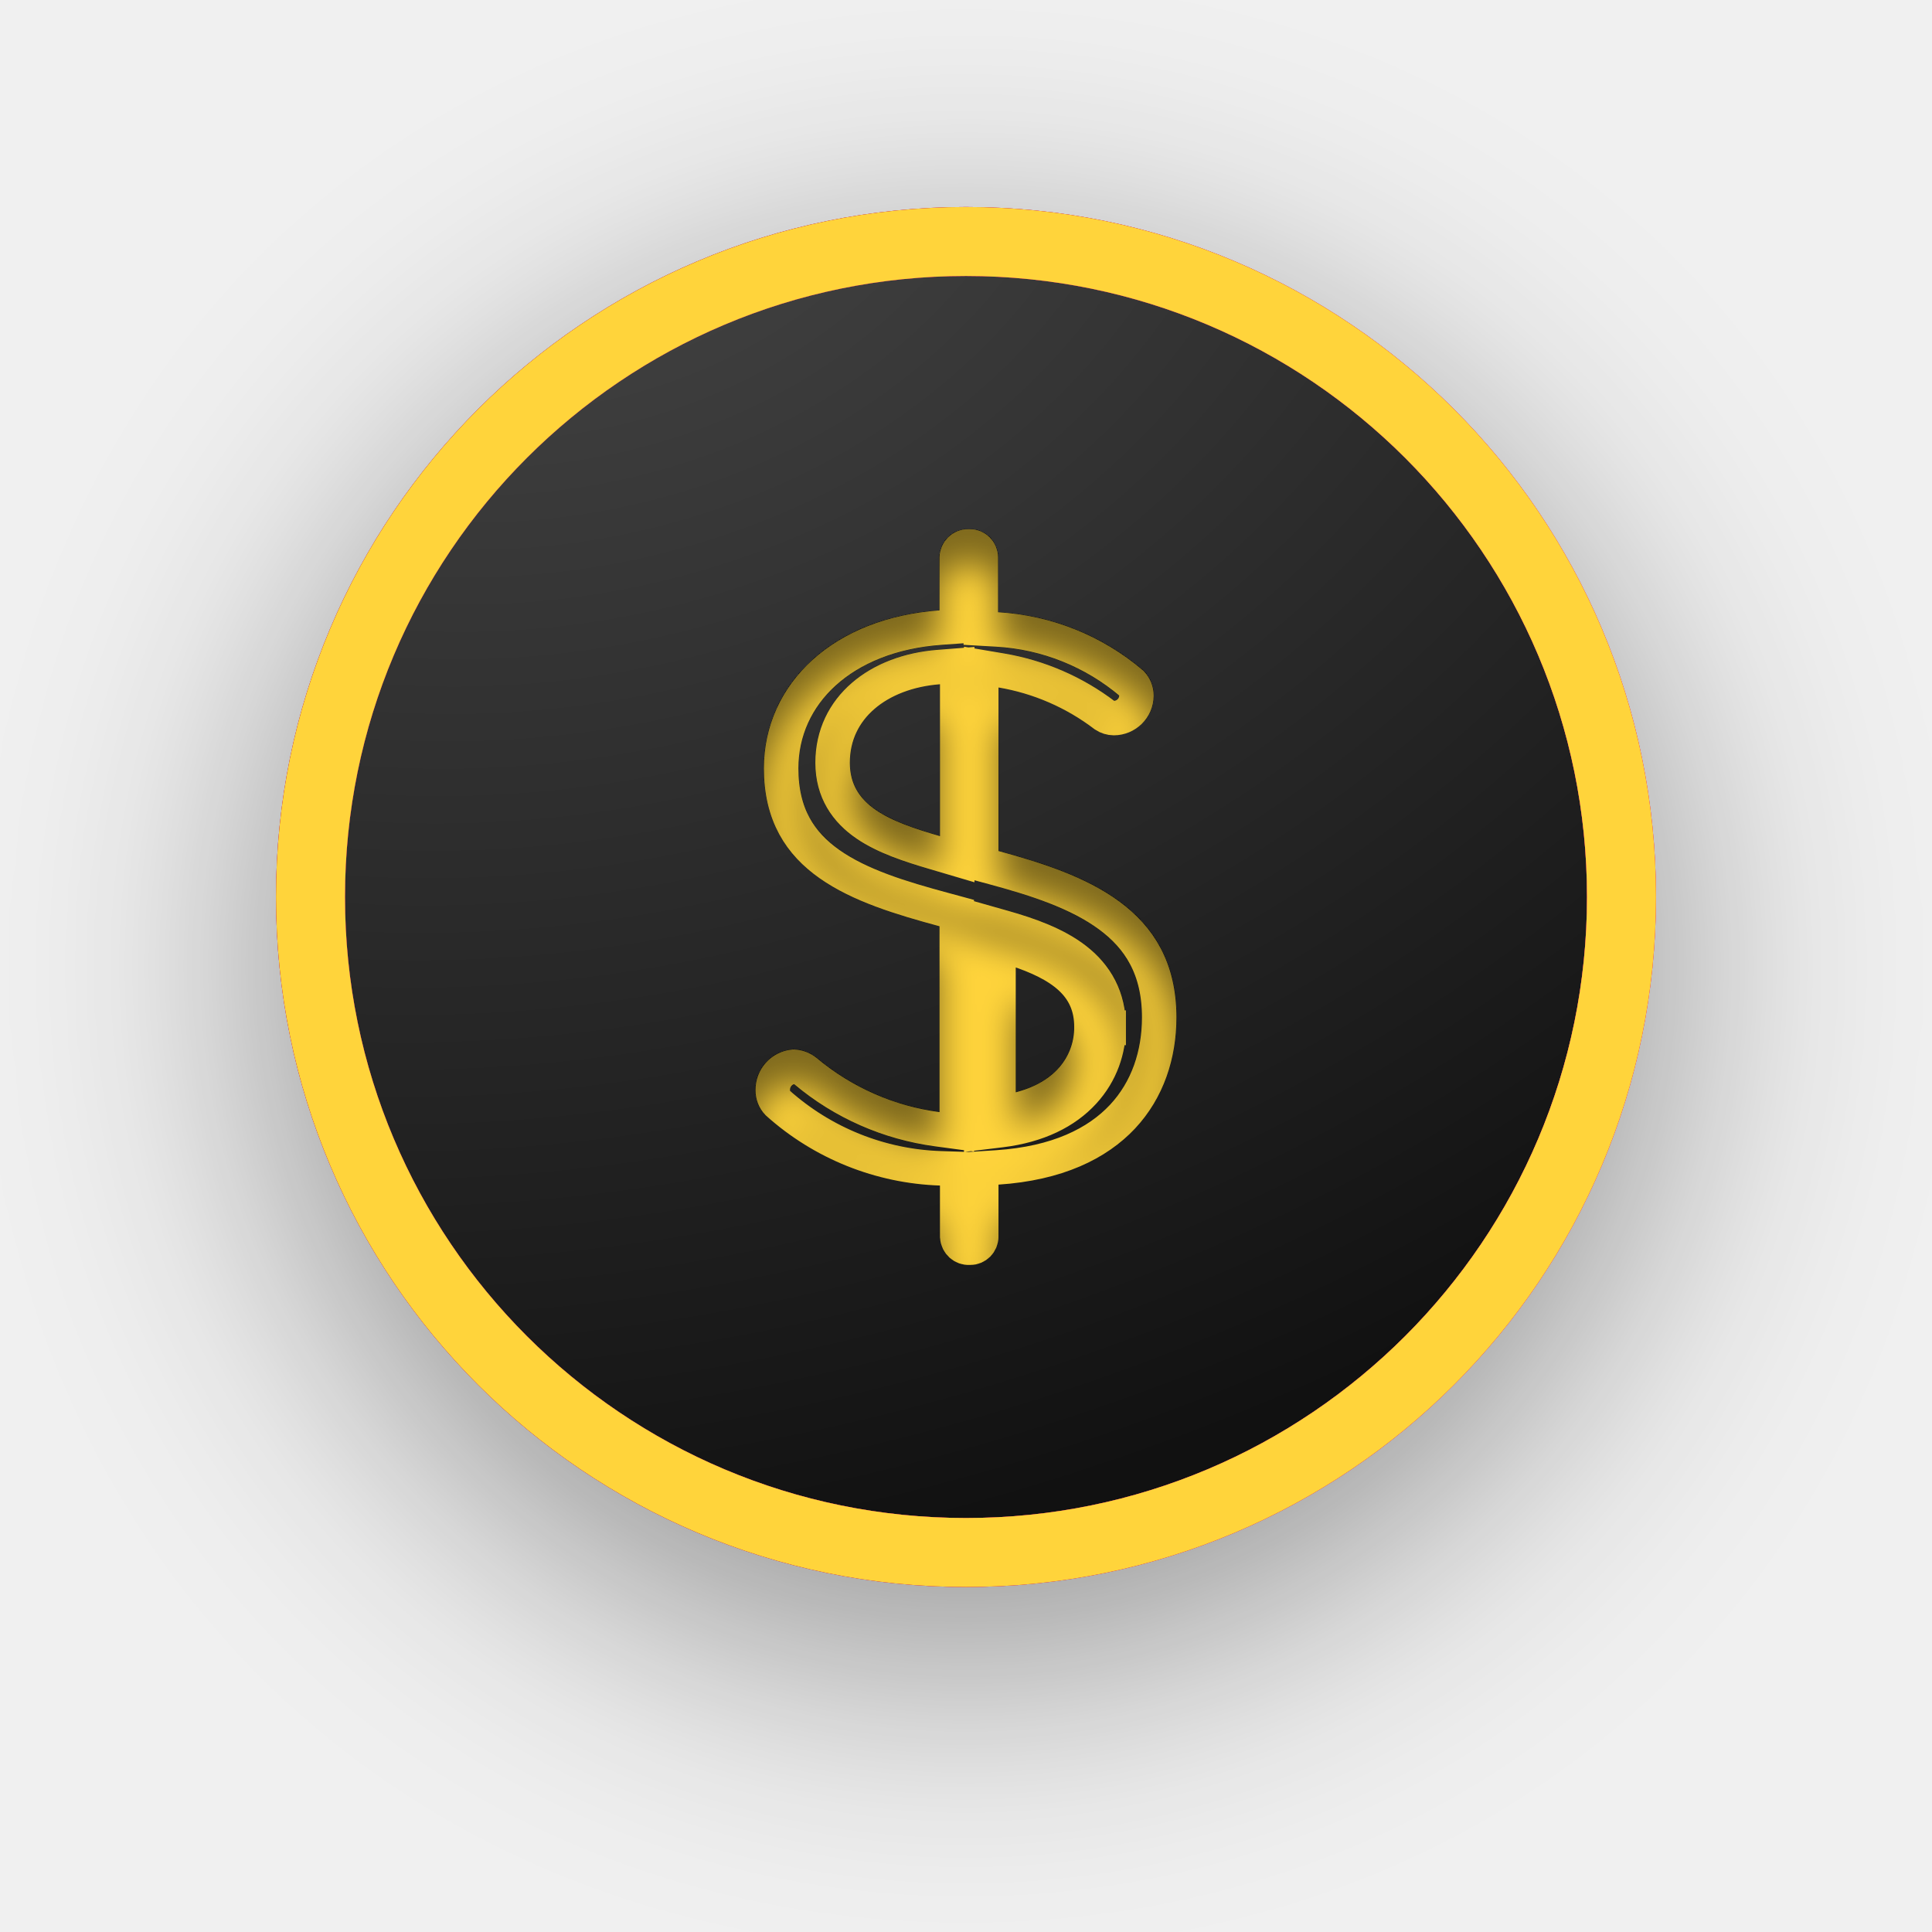
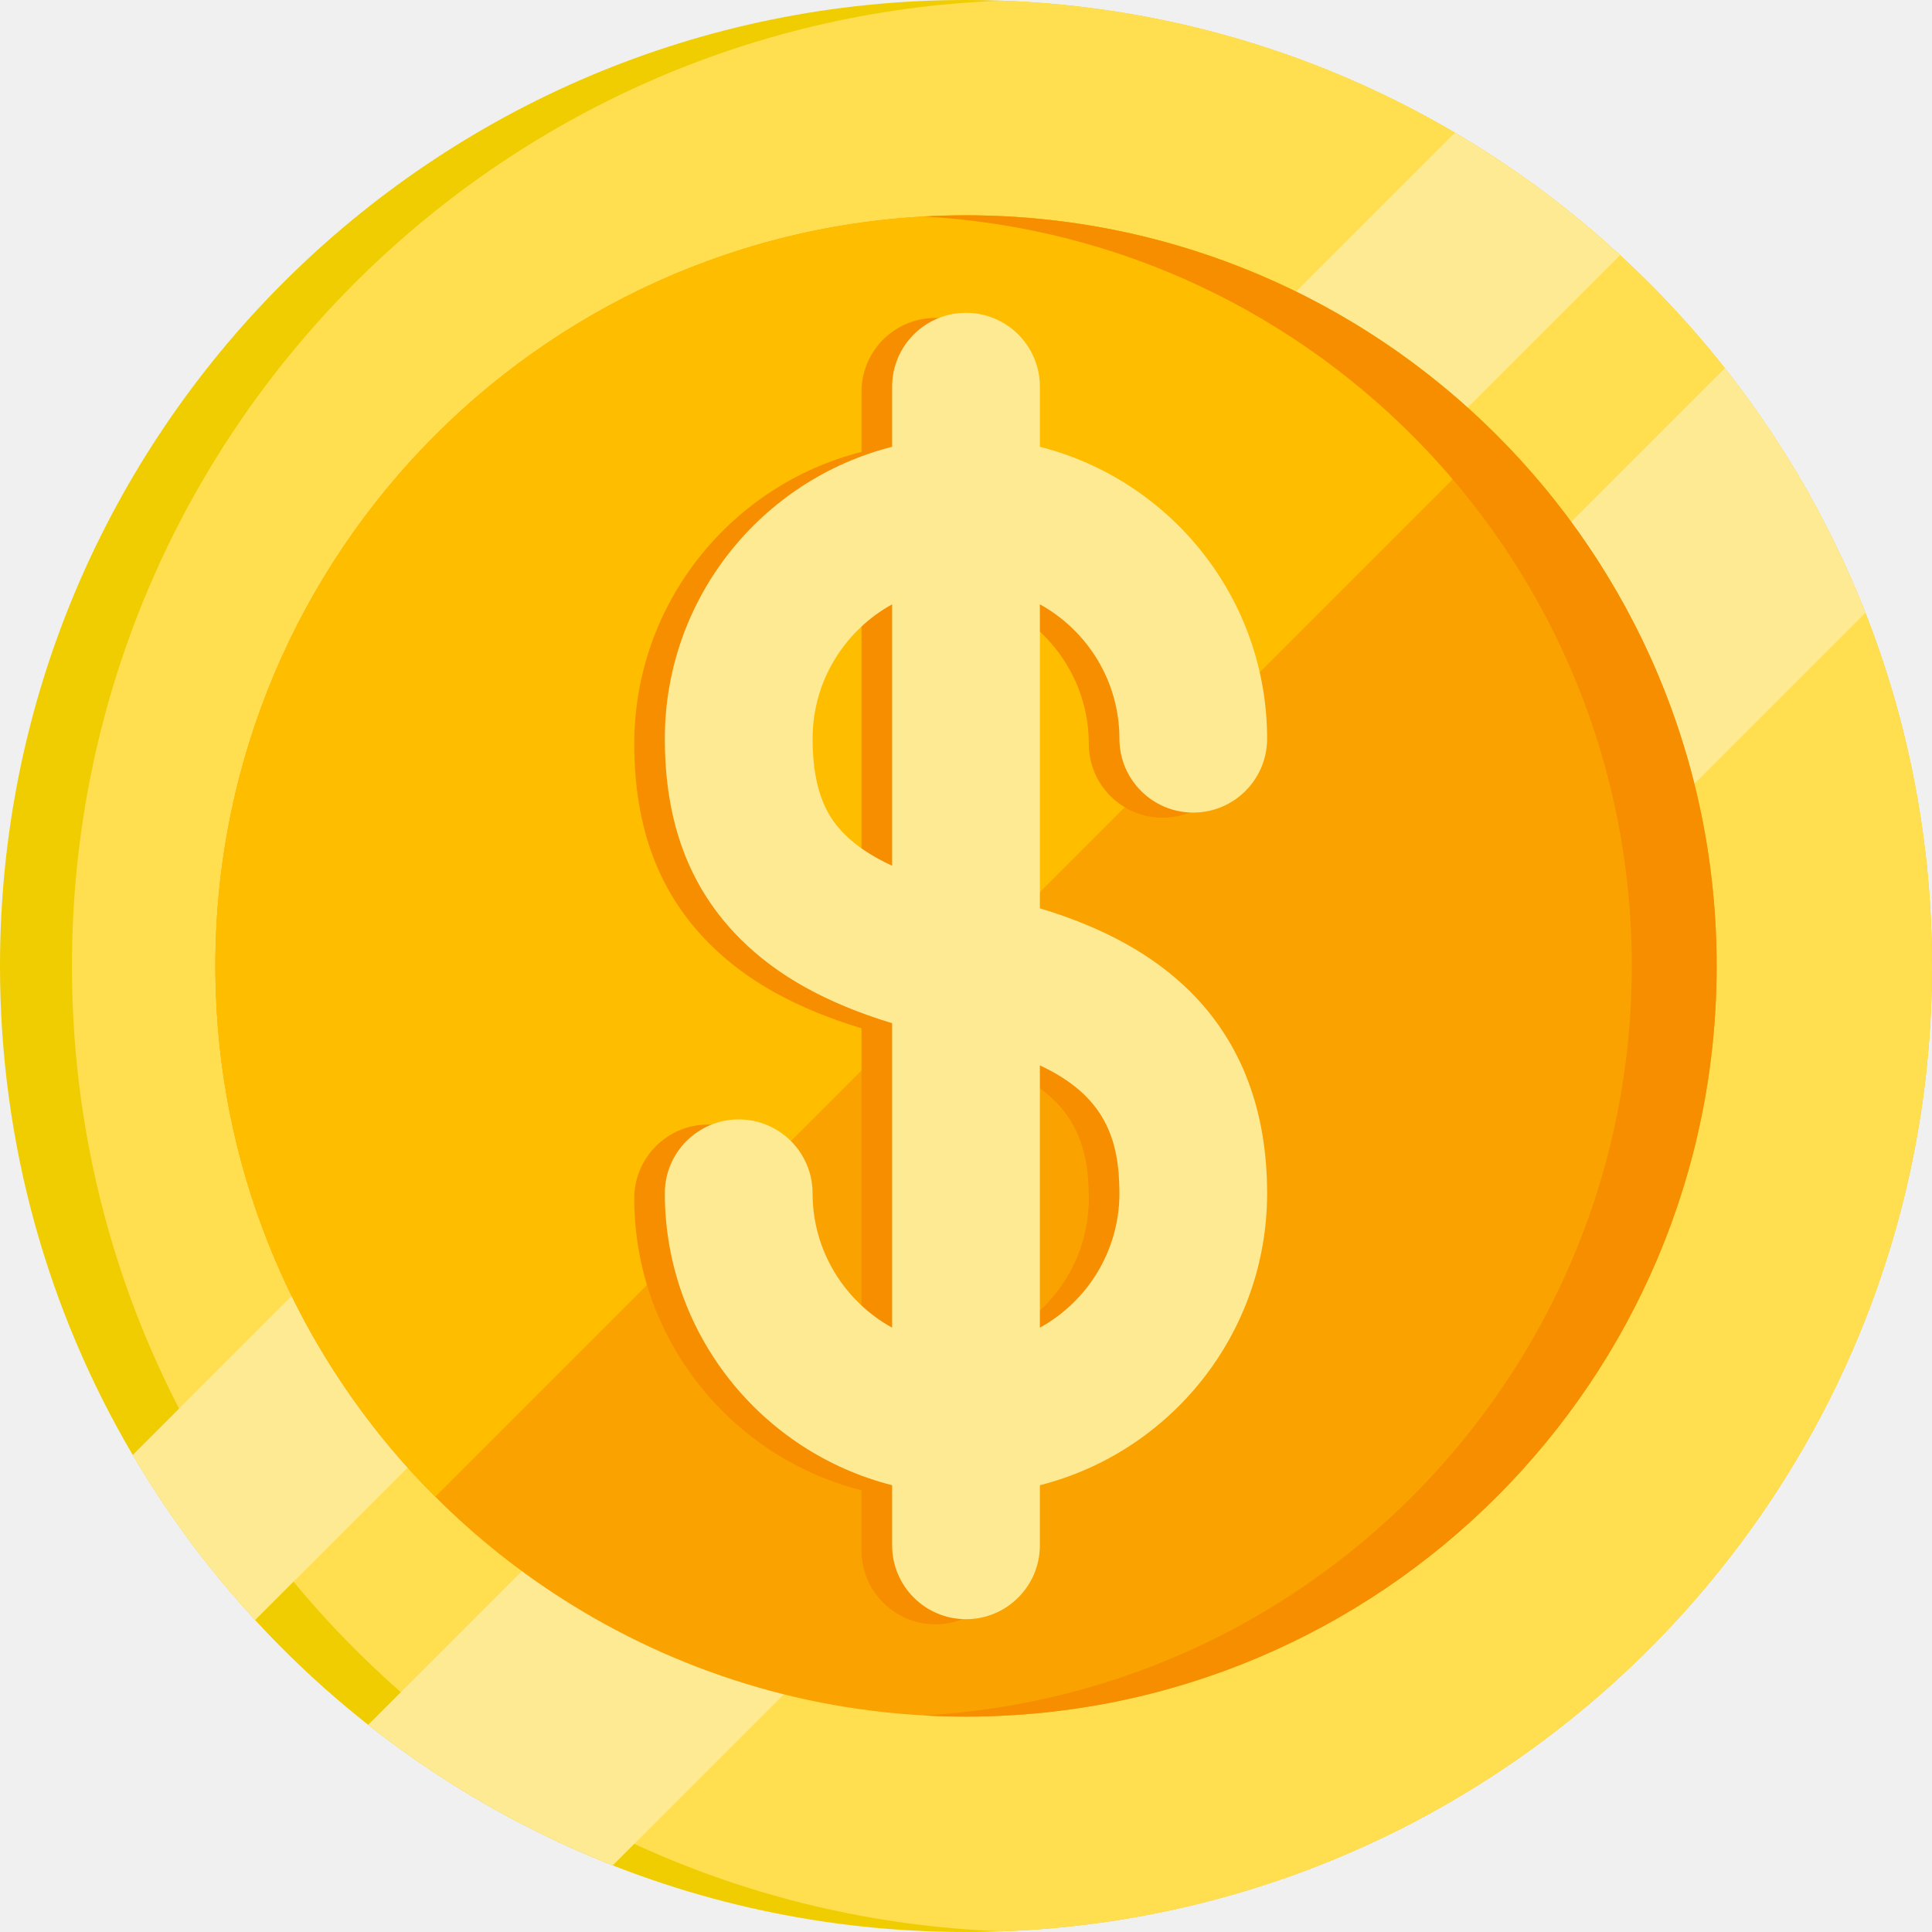
- <svg xmlns="http://www.w3.org/2000/svg" width="56" height="56" viewBox="0 0 56 56" fill="none">
-   <g filter="url(#filter0_d)">
-     <circle cx="28" cy="26" r="19" fill="#111111" />
-     <circle cx="28" cy="26" r="19" fill="url(#paint0_linear)" />
-     <circle cx="28" cy="26" r="19" fill="url(#paint1_radial)" />
-     <circle cx="28" cy="26" r="19" stroke="#EB2163" stroke-width="2" />
-     <circle cx="28" cy="26" r="19" stroke="url(#paint2_linear)" stroke-width="2" />
-     <circle cx="28" cy="26" r="19" stroke="#FFD43B" stroke-width="2" />
-   </g>
-   <g clip-path="url(#clip0)" filter="url(#filter1_i)">
-     <path d="M32.136 29.787C32.143 28.909 31.766 28.27 31.171 27.809C30.605 27.371 29.849 27.098 29.079 26.88L28.442 26.7V27.361V32.263V32.827L29.003 32.759C30.094 32.626 30.885 32.22 31.404 31.655C31.921 31.094 32.135 30.411 32.136 29.787ZM32.136 29.787C32.136 29.788 32.136 29.789 32.136 29.79L31.636 29.785M32.136 29.787C32.136 29.787 32.136 29.786 32.136 29.785H31.636M31.636 29.785C31.636 30.718 31.054 31.807 29.442 32.176V32.263H28.942L28.882 31.766C28.902 31.764 28.922 31.761 28.942 31.759V27.881C28.898 27.868 28.852 27.855 28.806 27.842L28.942 27.361H29.442V27.513C30.716 27.933 31.648 28.53 31.636 29.785ZM28.442 24.668V25.05L28.812 25.15C30.058 25.487 31.264 25.879 32.158 26.541C33.02 27.178 33.6 28.071 33.6 29.489C33.6 30.57 33.263 31.592 32.535 32.369C31.809 33.143 30.649 33.723 28.909 33.838L28.442 33.868V34.337V35.845C28.442 36.023 28.299 36.166 28.121 36.166H28.108L28.096 36.167C27.913 36.176 27.758 36.036 27.747 35.855C27.746 35.849 27.746 35.844 27.746 35.84L27.745 35.833V34.364V33.88L27.262 33.864C25.515 33.807 23.845 33.136 22.543 31.97C22.45 31.871 22.399 31.741 22.399 31.605H22.399L22.399 31.596C22.395 31.247 22.657 30.954 23.002 30.919C23.129 30.926 23.25 30.971 23.348 31.048C24.435 31.96 25.76 32.543 27.166 32.731L27.732 32.807V32.236V26.849V26.466L27.363 26.366C26.108 26.027 24.92 25.665 24.041 25.045C23.2 24.452 22.642 23.622 22.642 22.271C22.642 20.117 24.417 18.393 27.268 18.191L27.732 18.158V17.692V16.161C27.736 15.98 27.883 15.836 28.062 15.834L28.072 15.835H28.107C28.285 15.835 28.429 15.979 28.429 16.157V17.746V18.218L28.9 18.245C30.336 18.327 31.705 18.876 32.8 19.807C32.891 19.905 32.941 20.033 32.94 20.166C32.936 20.524 32.644 20.813 32.285 20.814C32.191 20.813 32.1 20.785 32.021 20.733C31.142 20.064 30.115 19.618 29.026 19.434L28.442 19.336V19.927V24.668ZM27.105 24.716L27.746 24.905V24.237V19.833V19.293L27.207 19.335C25.474 19.468 24.133 20.504 24.133 22.109C24.133 22.93 24.527 23.497 25.107 23.893C25.651 24.266 26.378 24.503 27.105 24.716Z" stroke="#FFD43B" />
-   </g>
-   <defs>
-     <filter id="filter0_d" x="0" y="0" width="56" height="56" filterUnits="userSpaceOnUse" color-interpolation-filters="sRGB">
-       <feFlood flood-opacity="0" result="BackgroundImageFix" />
-       <feColorMatrix in="SourceAlpha" type="matrix" values="0 0 0 0 0 0 0 0 0 0 0 0 0 0 0 0 0 0 127 0" />
-       <feOffset dy="2" />
-       <feGaussianBlur stdDeviation="4" />
-       <feColorMatrix type="matrix" values="0 0 0 0 0 0 0 0 0 0 0 0 0 0 0 0 0 0 0.4 0" />
-       <feBlend mode="normal" in2="BackgroundImageFix" result="effect1_dropShadow" />
-       <feBlend mode="normal" in="SourceGraphic" in2="effect1_dropShadow" result="shape" />
-     </filter>
-     <filter id="filter1_i" x="17.333" y="15.334" width="21.333" height="22.333" filterUnits="userSpaceOnUse" color-interpolation-filters="sRGB">
-       <feFlood flood-opacity="0" result="BackgroundImageFix" />
-       <feBlend mode="normal" in="SourceGraphic" in2="BackgroundImageFix" result="shape" />
-       <feColorMatrix in="SourceAlpha" type="matrix" values="0 0 0 0 0 0 0 0 0 0 0 0 0 0 0 0 0 0 127 0" result="hardAlpha" />
-       <feOffset dy="1" />
-       <feGaussianBlur stdDeviation="0.5" />
-       <feComposite in2="hardAlpha" operator="arithmetic" k2="-1" k3="1" />
-       <feColorMatrix type="matrix" values="0 0 0 0 0 0 0 0 0 0 0 0 0 0 0 0 0 0 0.5 0" />
-       <feBlend mode="normal" in2="shape" result="effect1_innerShadow" />
-     </filter>
-     <linearGradient id="paint0_linear" x1="8" y1="7.204" x2="13.941" y2="54.919" gradientUnits="userSpaceOnUse">
-       <stop stop-color="#2F4D52" />
-       <stop offset="0.436" stop-color="#152E32" />
-       <stop offset="1" stop-color="#091416" />
-     </linearGradient>
-     <radialGradient id="paint1_radial" cx="0" cy="0" r="1" gradientUnits="userSpaceOnUse" gradientTransform="translate(15.2152 2.22641) rotate(80.5889) scale(43.3508 55.9449)">
-       <stop stop-color="#494949" />
-       <stop offset="1" stop-color="#111111" />
-     </radialGradient>
-     <linearGradient id="paint2_linear" x1="46.56" y1="-253.993" x2="19.575" y2="-253.965" gradientUnits="userSpaceOnUse">
-       <stop stop-color="#EB2163" />
-       <stop offset="1" stop-color="#950552" />
-     </linearGradient>
-     <clipPath id="clip0">
-       <rect width="21.333" height="21.333" fill="white" transform="translate(17.3333 15.334)" />
-     </clipPath>
-   </defs>
+ <svg xmlns="http://www.w3.org/2000/svg" width="34" height="34" viewBox="0 0 34 34" fill="none">
+   <path d="M34 17C34 26.389 26.389 34 17 34C12.051 34 7.595 31.885 4.489 28.509C3.673 27.623 2.95 26.65 2.336 25.605C0.851 23.081 0 20.14 0 17C0 7.611 7.611 0 17 0C20.14 0 23.082 0.851 25.605 2.336C26.65 2.95 27.623 3.673 28.509 4.489C31.884 7.594 34 12.051 34 17Z" fill="#F0CD00" />
+   <path d="M34 17C34 26.177 26.729 33.656 17.633 33.988C8.537 33.656 1.266 26.177 1.266 17C1.266 7.823 8.537 0.344 17.633 0.012C26.729 0.344 34 7.823 34 17Z" fill="#FFDE50" />
+   <path d="M28.509 4.49L4.489 28.51C3.673 27.624 2.95 26.65 2.336 25.606L25.605 2.337C26.65 2.951 27.623 3.673 28.509 4.49Z" fill="#FFEA94" />
+   <path d="M32.827 10.784L10.784 32.827C9.224 32.214 7.776 31.377 6.48 30.354L30.355 6.479C31.377 7.775 32.215 9.223 32.827 10.784Z" fill="#FFEA94" />
+   <path d="M30.21 16.999C30.21 24.294 24.295 30.209 17 30.209C14.459 30.209 12.086 29.492 10.072 28.248C9.194 27.707 8.385 27.065 7.659 26.339C7.125 25.806 6.637 25.227 6.201 24.609C5.6 23.758 5.097 22.832 4.709 21.849C4.134 20.395 3.811 18.814 3.791 17.162C3.79 17.107 3.79 17.053 3.79 16.999C3.79 9.704 9.704 3.789 17 3.789C17.054 3.789 17.109 3.789 17.163 3.79C18.816 3.81 20.396 4.134 21.849 4.708C22.833 5.096 23.758 5.599 24.61 6.2C25.228 6.637 25.807 7.125 26.34 7.658C27.066 8.383 27.708 9.193 28.249 10.071C29.493 12.085 30.21 14.458 30.21 16.999Z" fill="#FAA300" />
+   <path d="M26.34 7.658L7.659 26.339C7.125 25.806 6.637 25.227 6.201 24.609C5.6 23.757 5.097 22.832 4.709 21.849C4.134 20.395 3.811 18.814 3.791 17.161C3.79 17.107 3.79 17.053 3.79 16.999C3.79 9.704 9.704 3.789 17 3.789C17.054 3.789 17.109 3.789 17.163 3.79C18.816 3.81 20.396 4.134 21.849 4.708C22.833 5.096 23.758 5.599 24.61 6.2C25.228 6.637 25.807 7.125 26.34 7.658Z" fill="#FFBD00" />
+   <path d="M30.21 16.999C30.21 24.294 24.295 30.209 17 30.209C16.749 30.209 16.501 30.202 16.254 30.188C23.202 29.802 28.717 24.044 28.717 16.999C28.717 9.954 23.202 4.196 16.254 3.81C16.501 3.796 16.749 3.789 17 3.789C24.295 3.789 30.21 9.704 30.21 16.999Z" fill="#F68E00" />
+   <path d="M17.761 16.075V10.725C18.595 11.185 19.161 12.073 19.161 13.09C19.161 13.808 19.743 14.39 20.461 14.39C21.179 14.39 21.761 13.808 21.761 13.09C21.761 10.617 20.057 8.534 17.761 7.953V6.895C17.761 6.177 17.179 5.595 16.461 5.595C15.743 5.595 15.161 6.177 15.161 6.895V7.953C12.866 8.534 11.162 10.617 11.162 13.09C11.162 14.567 11.595 15.719 12.488 16.611C13.139 17.262 14.003 17.744 15.161 18.097V23.455C14.328 22.995 13.761 22.107 13.761 21.09C13.761 20.372 13.179 19.79 12.461 19.79C11.744 19.79 11.162 20.372 11.162 21.09C11.162 23.563 12.866 25.646 15.161 26.227V27.285C15.161 28.003 15.743 28.585 16.461 28.585C17.179 28.585 17.761 28.003 17.761 27.285V26.227C20.057 25.646 21.761 23.563 21.761 21.09C21.761 19.633 21.308 18.442 20.416 17.55C19.768 16.901 18.892 16.415 17.761 16.075ZM14.326 14.773C14.063 14.51 13.761 14.081 13.761 13.09C13.761 12.072 14.328 11.185 15.161 10.725V15.326C14.811 15.164 14.533 14.98 14.326 14.773ZM17.761 23.455V18.839C18.891 19.365 19.161 20.118 19.161 21.09C19.161 22.107 18.595 22.995 17.761 23.455Z" fill="#F68E00" />
+   <path d="M18.3 15.985V10.635C19.133 11.095 19.7 11.983 19.7 13C19.7 13.718 20.282 14.3 20.999 14.3C21.717 14.3 22.299 13.718 22.299 13C22.299 10.527 20.595 8.444 18.3 7.863V6.805C18.3 6.087 17.718 5.505 17 5.505C16.282 5.505 15.7 6.087 15.7 6.805V7.863C13.404 8.444 11.7 10.527 11.7 13C11.7 14.477 12.134 15.629 13.027 16.522C13.677 17.172 14.541 17.654 15.7 18.007V23.365C14.866 22.905 14.3 22.017 14.3 21C14.3 20.282 13.718 19.7 13 19.7C12.282 19.7 11.7 20.282 11.7 21C11.7 23.473 13.404 25.556 15.7 26.137V27.195C15.7 27.913 16.282 28.495 17 28.495C17.718 28.495 18.3 27.913 18.3 27.195V26.137C20.595 25.556 22.299 23.474 22.299 21C22.299 19.543 21.847 18.352 20.955 17.46C20.306 16.811 19.431 16.325 18.3 15.985ZM14.865 14.683C14.602 14.421 14.3 13.992 14.3 13C14.3 11.983 14.866 11.095 15.7 10.635V15.236C15.349 15.074 15.072 14.89 14.865 14.683ZM18.3 23.365V18.749C19.429 19.275 19.7 20.028 19.7 21C19.7 22.017 19.133 22.905 18.3 23.365Z" fill="#FFEA94" />
</svg>
